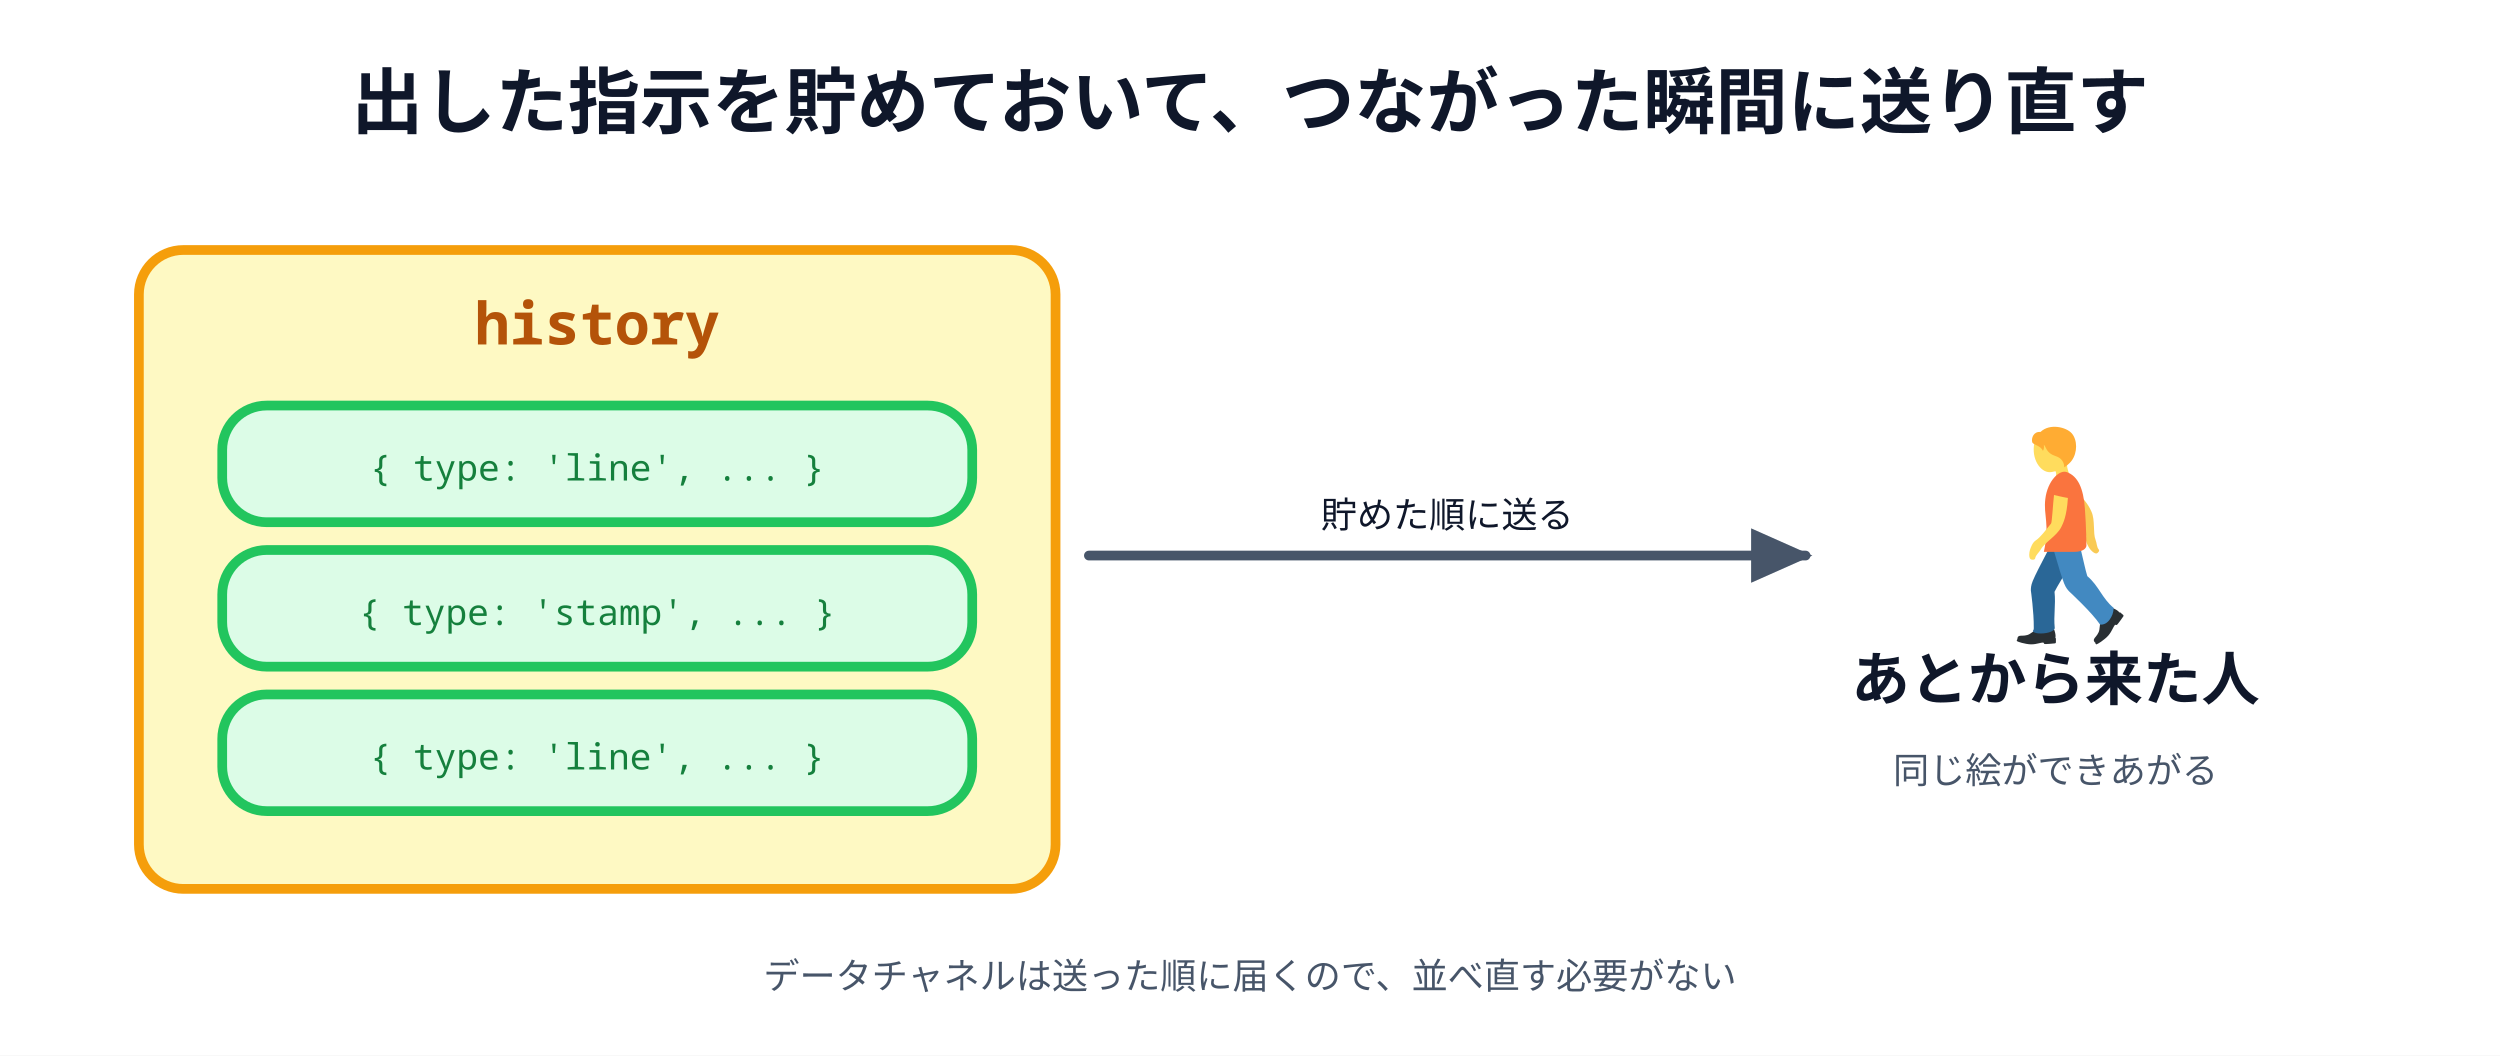
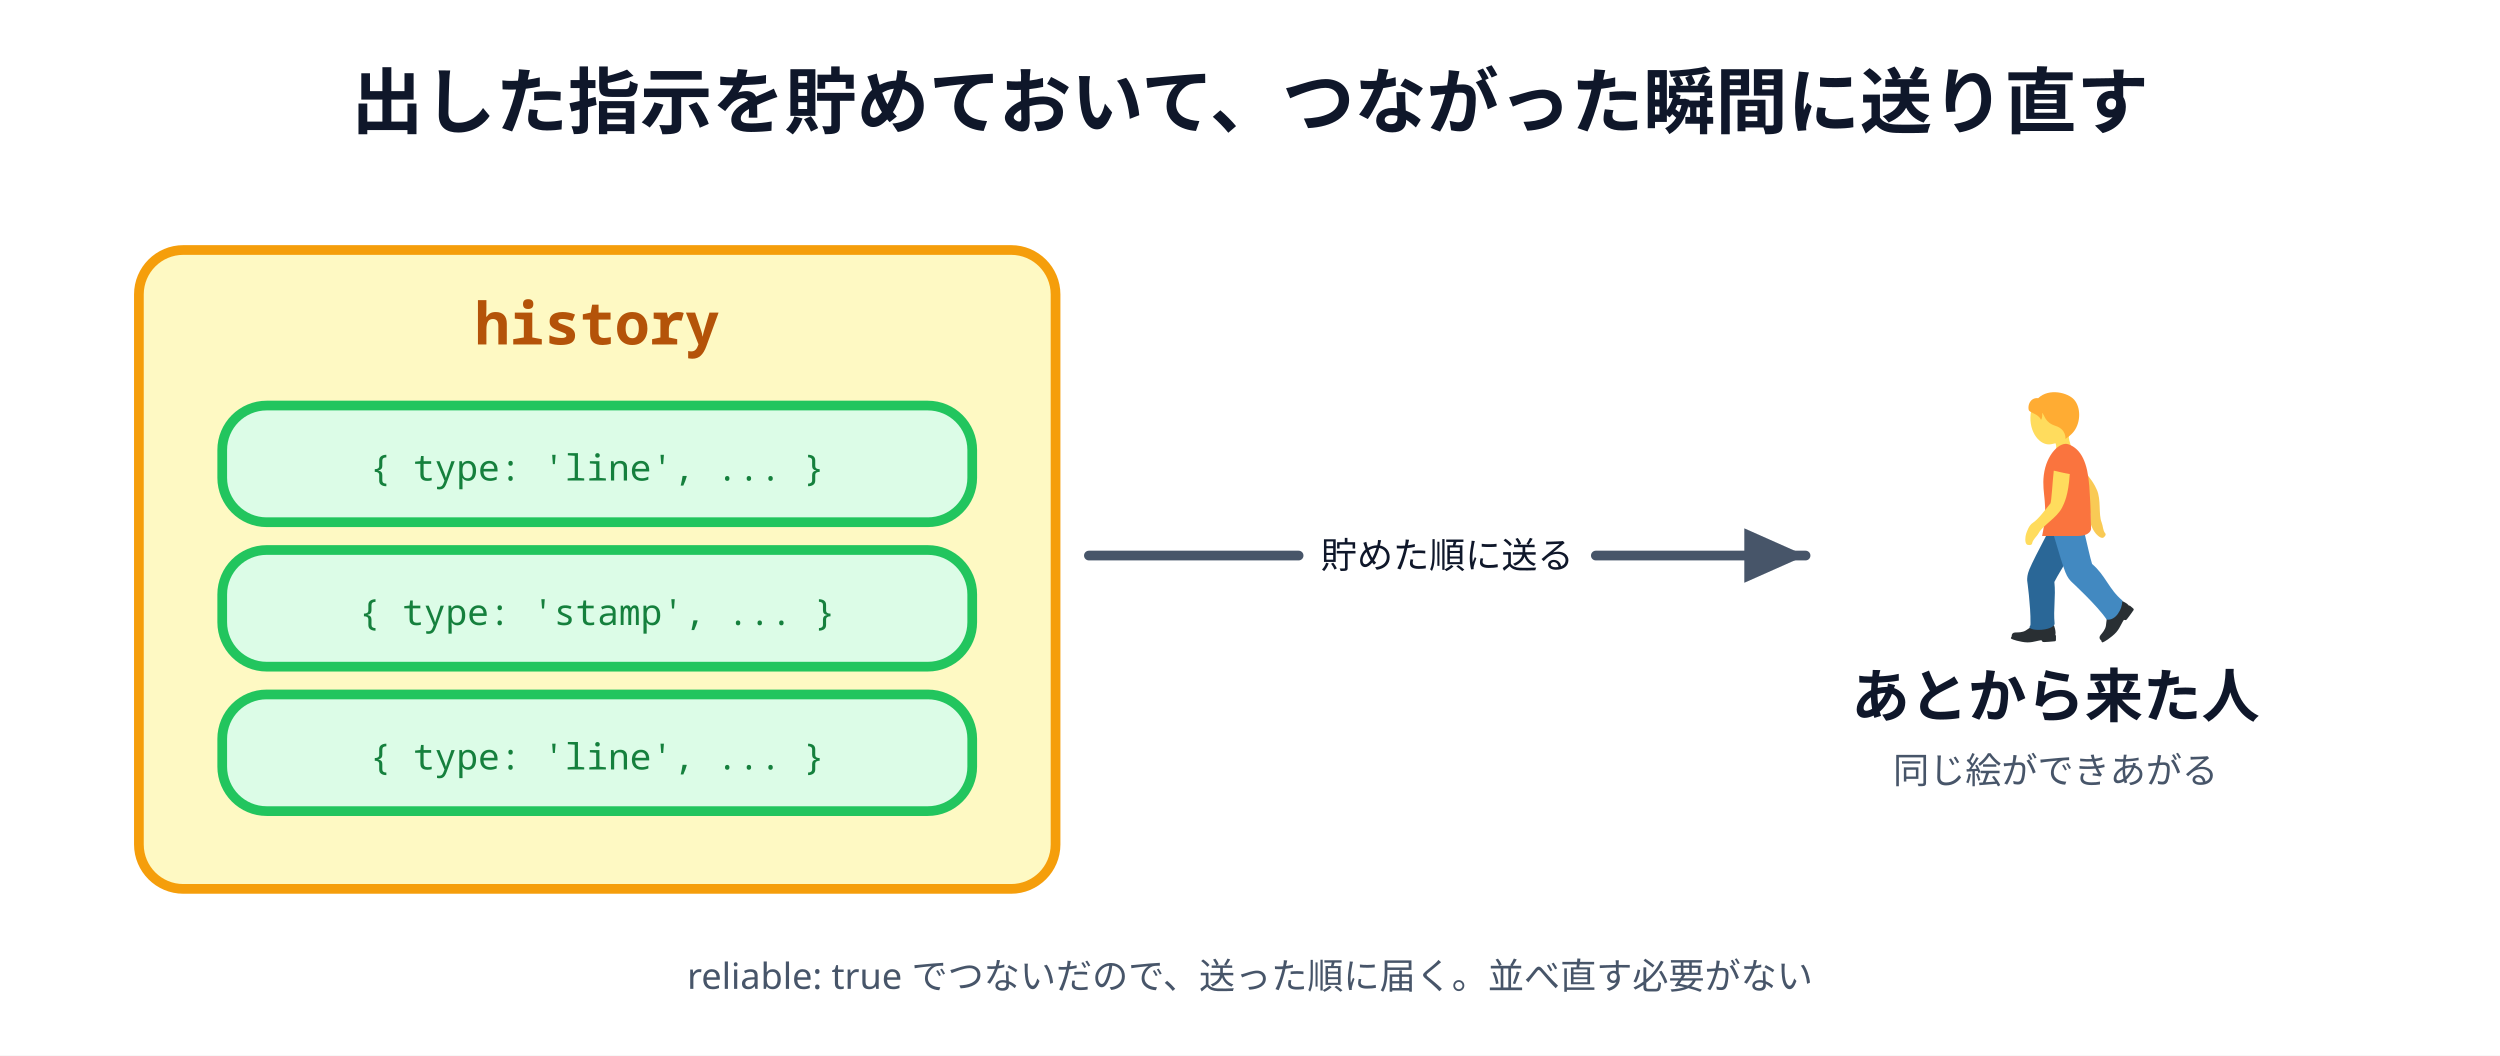
<svg xmlns="http://www.w3.org/2000/svg" width="900" height="380" viewBox="0 0 900 380" font-family="'Hiragino Sans','Noto Sans JP','Yu Gothic','Segoe UI',sans-serif">
  <defs>
-     <marker id="aR" viewBox="0 0 10 10" refX="8" refY="5" markerWidth="7" markerHeight="7" orient="auto-start-reverse">
+     <marker id="aR" viewBox="0 0 10 10" refX="9" refY="5" markerWidth="7" markerHeight="7" orient="auto-start-reverse">
      <path d="M0 1 L9 5 L0 9 z" fill="#475569" />
    </marker>
-     <marker id="aRsub" viewBox="0 0 10 10" refX="8" refY="5" markerWidth="7" markerHeight="7" orient="auto-start-reverse">
+     <marker id="aRsub" viewBox="0 0 10 10" refX="9" refY="5" markerWidth="7" markerHeight="7" orient="auto-start-reverse">
      <path d="M0 1 L9 5 L0 9 z" fill="#94a3b8" />
    </marker>
  </defs>
  <rect x="0" y="0" width="900" height="380" fill="#ffffff" />
  <text x="450" y="46" text-anchor="middle" font-size="26" fill="#0f172a" font-weight="700">出した指示を貯めておいて、つながった瞬間に送り直す</text>
  <rect x="50" y="90" width="330" height="230" rx="16" fill="#fef9c3" stroke="#f59e0b" stroke-width="3.5" />
  <text x="215" y="124" text-anchor="middle" font-size="21" fill="#b45309" font-weight="700" font-family="'SFMono-Regular','Consolas','Noto Sans Mono','Courier New',monospace">history</text>
  <rect x="80" y="146" width="270" height="42" rx="16" fill="#dcfce7" stroke="#22c55e" stroke-width="3.5" />
  <text x="215" y="173" text-anchor="middle" font-size="13" fill="#15803d" font-weight="400" font-family="'SFMono-Regular','Consolas','Noto Sans Mono','Courier New',monospace">{ type: 'line', ... }</text>
  <rect x="80" y="198" width="270" height="42" rx="16" fill="#dcfce7" stroke="#22c55e" stroke-width="3.5" />
  <text x="215" y="225" text-anchor="middle" font-size="13" fill="#15803d" font-weight="400" font-family="'SFMono-Regular','Consolas','Noto Sans Mono','Courier New',monospace">{ type: 'stamp', ... }</text>
  <rect x="80" y="250" width="270" height="42" rx="16" fill="#dcfce7" stroke="#22c55e" stroke-width="3.5" />
  <text x="215" y="277" text-anchor="middle" font-size="13" fill="#15803d" font-weight="400" font-family="'SFMono-Regular','Consolas','Noto Sans Mono','Courier New',monospace">{ type: 'line', ... }</text>
-   <svg x="700" y="152" width="80" height="80" viewBox="0 0 36 36">
+   <svg x="694.0" y="139.3" width="92.0" height="92.0" viewBox="0 0 36 36">
    <path fill="#292F33" d="M18.011 34.975l-.052.016c.018-.068.042-.19.042-.383 0-.303-.156-.869-.199-.95s-.09-.139-.194-.11c-.079.022-.685.326-1.072.341-.719.027-1.066-.618-1.066-.618s-.399.228-.716.413c-.318.185-.687.462-.959.627-.232.141-.497.208-.771.243s-.497.023-.563.029c-.066.006-.621-.061-.641.488l.003.127-.054-.026s-.048.17-.052.202c-.004.033-.024.052.046.096.07.044.378.176.77.274s1.028.243 1.519.243.909-.098 1.151-.156c.243-.058.763-.169.813-.146.05.023.116.191.173.243.058.052 1.61-.081 1.721-.104.112-.023.146-.119.146-.162v-.649c.002-.027-.021-.045-.045-.038zm10.947-3.752l-.504-.429c-.019-.016-.048-.011-.059.012l-.022.051c-.041-.059-.12-.158-.269-.285-.235-.2-.777-.454-.868-.473-.091-.02-.167-.022-.213.077-.035.076-.199.746-.444 1.056-.454.575-1.184.418-1.184.418l-.153.828c-.067.368-.096.838-.148 1.158-.044.273-.167.523-.322.758-.154.236-.31.4-.35.456-.039.055-.457.441-.045.82l.101.081-.055.025s.1.149.122.174c.022.025.025.053.104.028s.386-.177.721-.416c.336-.24.868-.637 1.192-1.018.325-.381.524-.77.64-.996.116-.226.373-.703.424-.727.051-.024.224.036.303.026.078-.01 1.001-1.302 1.057-1.403s.005-.193-.028-.221z" />
    <path fill="#F9CA55" d="M19.3 12.243c.927.96 3.062 2.89 3.109 3.121.251 1.223.614 2.606.52 3.454-.068.615.376 1.298.551 1.583.218.354.781.898 1.141.86.224-.023.567-.43.384-.636-.357-.4-.298-1.009-.522-1.559-.449-1.105-.045-3.194-.661-4.563-.256-.567-.733-1.693-2.824-3.626-.511.462-1.698 1.366-1.698 1.366z" />
    <path fill="#2A6797" d="M16.062 34.203c-1.266.109-1.853-.233-1.721-.416.165-.228.128-.397.13-.536C14.499 30.81 14 27.26 14 27.26c0-.348.003-.813.312-1.562.778-1.883 3.951-7.69 3.951-7.69.548-.958 1.771-1.293 2.729-.744.959.548 1.122 1.405.744 2.729-.715 2.508-2.965 5.602-3.903 7.477.224 2.121-.174 3.853.035 5.857.03.288-.54.767-1.806.876z" />
    <path fill="#4289C1" d="M26.797 31.931c-.364.553-.97.942-1.598.838-1.269-1.924-4.955-5.321-4.955-5.321-.241-.25-.562-.587-.86-1.341-.748-1.895-2.498-8.277-2.498-8.277-.272-1.07.376-2.16 1.446-2.43 1.07-.272 1.783.232 2.43 1.446 1.227 2.301 1.757 6.09 2.384 8.09 1.87 1.568 2.383 3.603 4.275 5.151-.065.857-.26 1.291-.624 1.844z" />
    <path fill="#FFDC5D" d="M18.604 1.418c-1.616-.481-3.893.53-4.11 2.372-.303 2.57 1.323 4.585 2.901 4.276 1.654-.324 2.648-.782 3.177-2.559.528-1.777-.352-3.608-1.968-4.089z" />
    <path fill="#FFDC5D" d="M20.165 5.988c2.045-2.867-3.411-2.136-3.411-2.136-1.034.127-.172 1.793-.579 2.778-.279.682 1.16.907 1.16.907s.646-.065.748.716l.001.007c.025.199.024.438-.042.763-.329 1.61 1.862 2.392 2.19.779.13-.638.012-1.18-.124-1.677l-.013-.045c-.205-.74-.435-1.383.07-2.092z" />
    <path fill="#FFAC33" d="M20.616 1.791c-.861-.977-3.527-1.676-5.056-.215-1.154-.1-1.497 1.019-1.347 1.633.12.49 1.352.514 1.739 1.431.193-.255.207-.744.139-.999.421.341.336 1.339 1.92 1.85 1.532.494 1.382 1.822 1.382 1.822s.747-.435 1.235-1.109c.934-1.286.937-3.336-.012-4.413z" />
    <path fill="#FA743E" d="M23 20s0 1-2 1h-4.898c1-4.578-.094-5.84.241-8.581.361-2.954 2.287-4.771 3.475-4.34 1.822.661 2.693 2.641 2.932 5.858S23 20 23 20z" />
    <path fill="#FFDC5D" d="M17.75 11.792c-.167 1.399-.322 4.433-.479 4.625-.833 1.021-1.722 2.24-2.479 2.729-.549.354-.811 1.174-.927 1.507-.144.414-.213 1.238.057 1.507.169.168.73.177.776-.11.09-.559.626-.917.927-1.467.604-1.104 2.583-2.167 3.292-3.584.294-.588.896-1.729 1.083-4.729-.72-.11-2.25-.478-2.25-.478z" />
  </svg>
-   <text x="740" y="252" text-anchor="middle" font-size="21" fill="#0f172a" font-weight="700">あとから来た人</text>
-   <line x1="392" y1="200" x2="650" y2="200" stroke="#475569" stroke-width="3.5" stroke-linecap="round" stroke-linejoin="round" marker-end="url(#aR)" />
-   <text x="521.0" y="190.0" text-anchor="middle" font-size="13" fill="#0f172a" font-weight="400">貯めた順に送る</text>
+   <text x="740" y="258.14" text-anchor="middle" font-size="21" fill="#0f172a" font-weight="700">あとから来た人</text>
+   <path d="M392.00 200.00 L467.50 200.00" fill="none" stroke="#475569" stroke-width="3.5" stroke-linecap="round" stroke-linejoin="round" />
+   <path d="M574.50 200.00 L650.00 200.00" fill="none" stroke="#475569" stroke-width="3.5" stroke-linecap="round" stroke-linejoin="round" marker-end="url(#aR)" />
+   <text x="521" y="204.55" text-anchor="middle" font-size="13" fill="#0f172a" font-weight="400">貯めた順に送る</text>
  <text x="740" y="282" text-anchor="middle" font-size="13" fill="#475569" font-weight="400">同じ絵ができあがる</text>
-   <text x="450" y="356" text-anchor="middle" font-size="13" fill="#475569" font-weight="400">データチャネルは送った順に届くので、並べ直す必要がない</text>
+   <text x="450" y="356" text-anchor="middle" font-size="13" fill="#475569" font-weight="400">reliable: true でつないだので、送った順に届く。並べ直す必要がない</text>
</svg>
